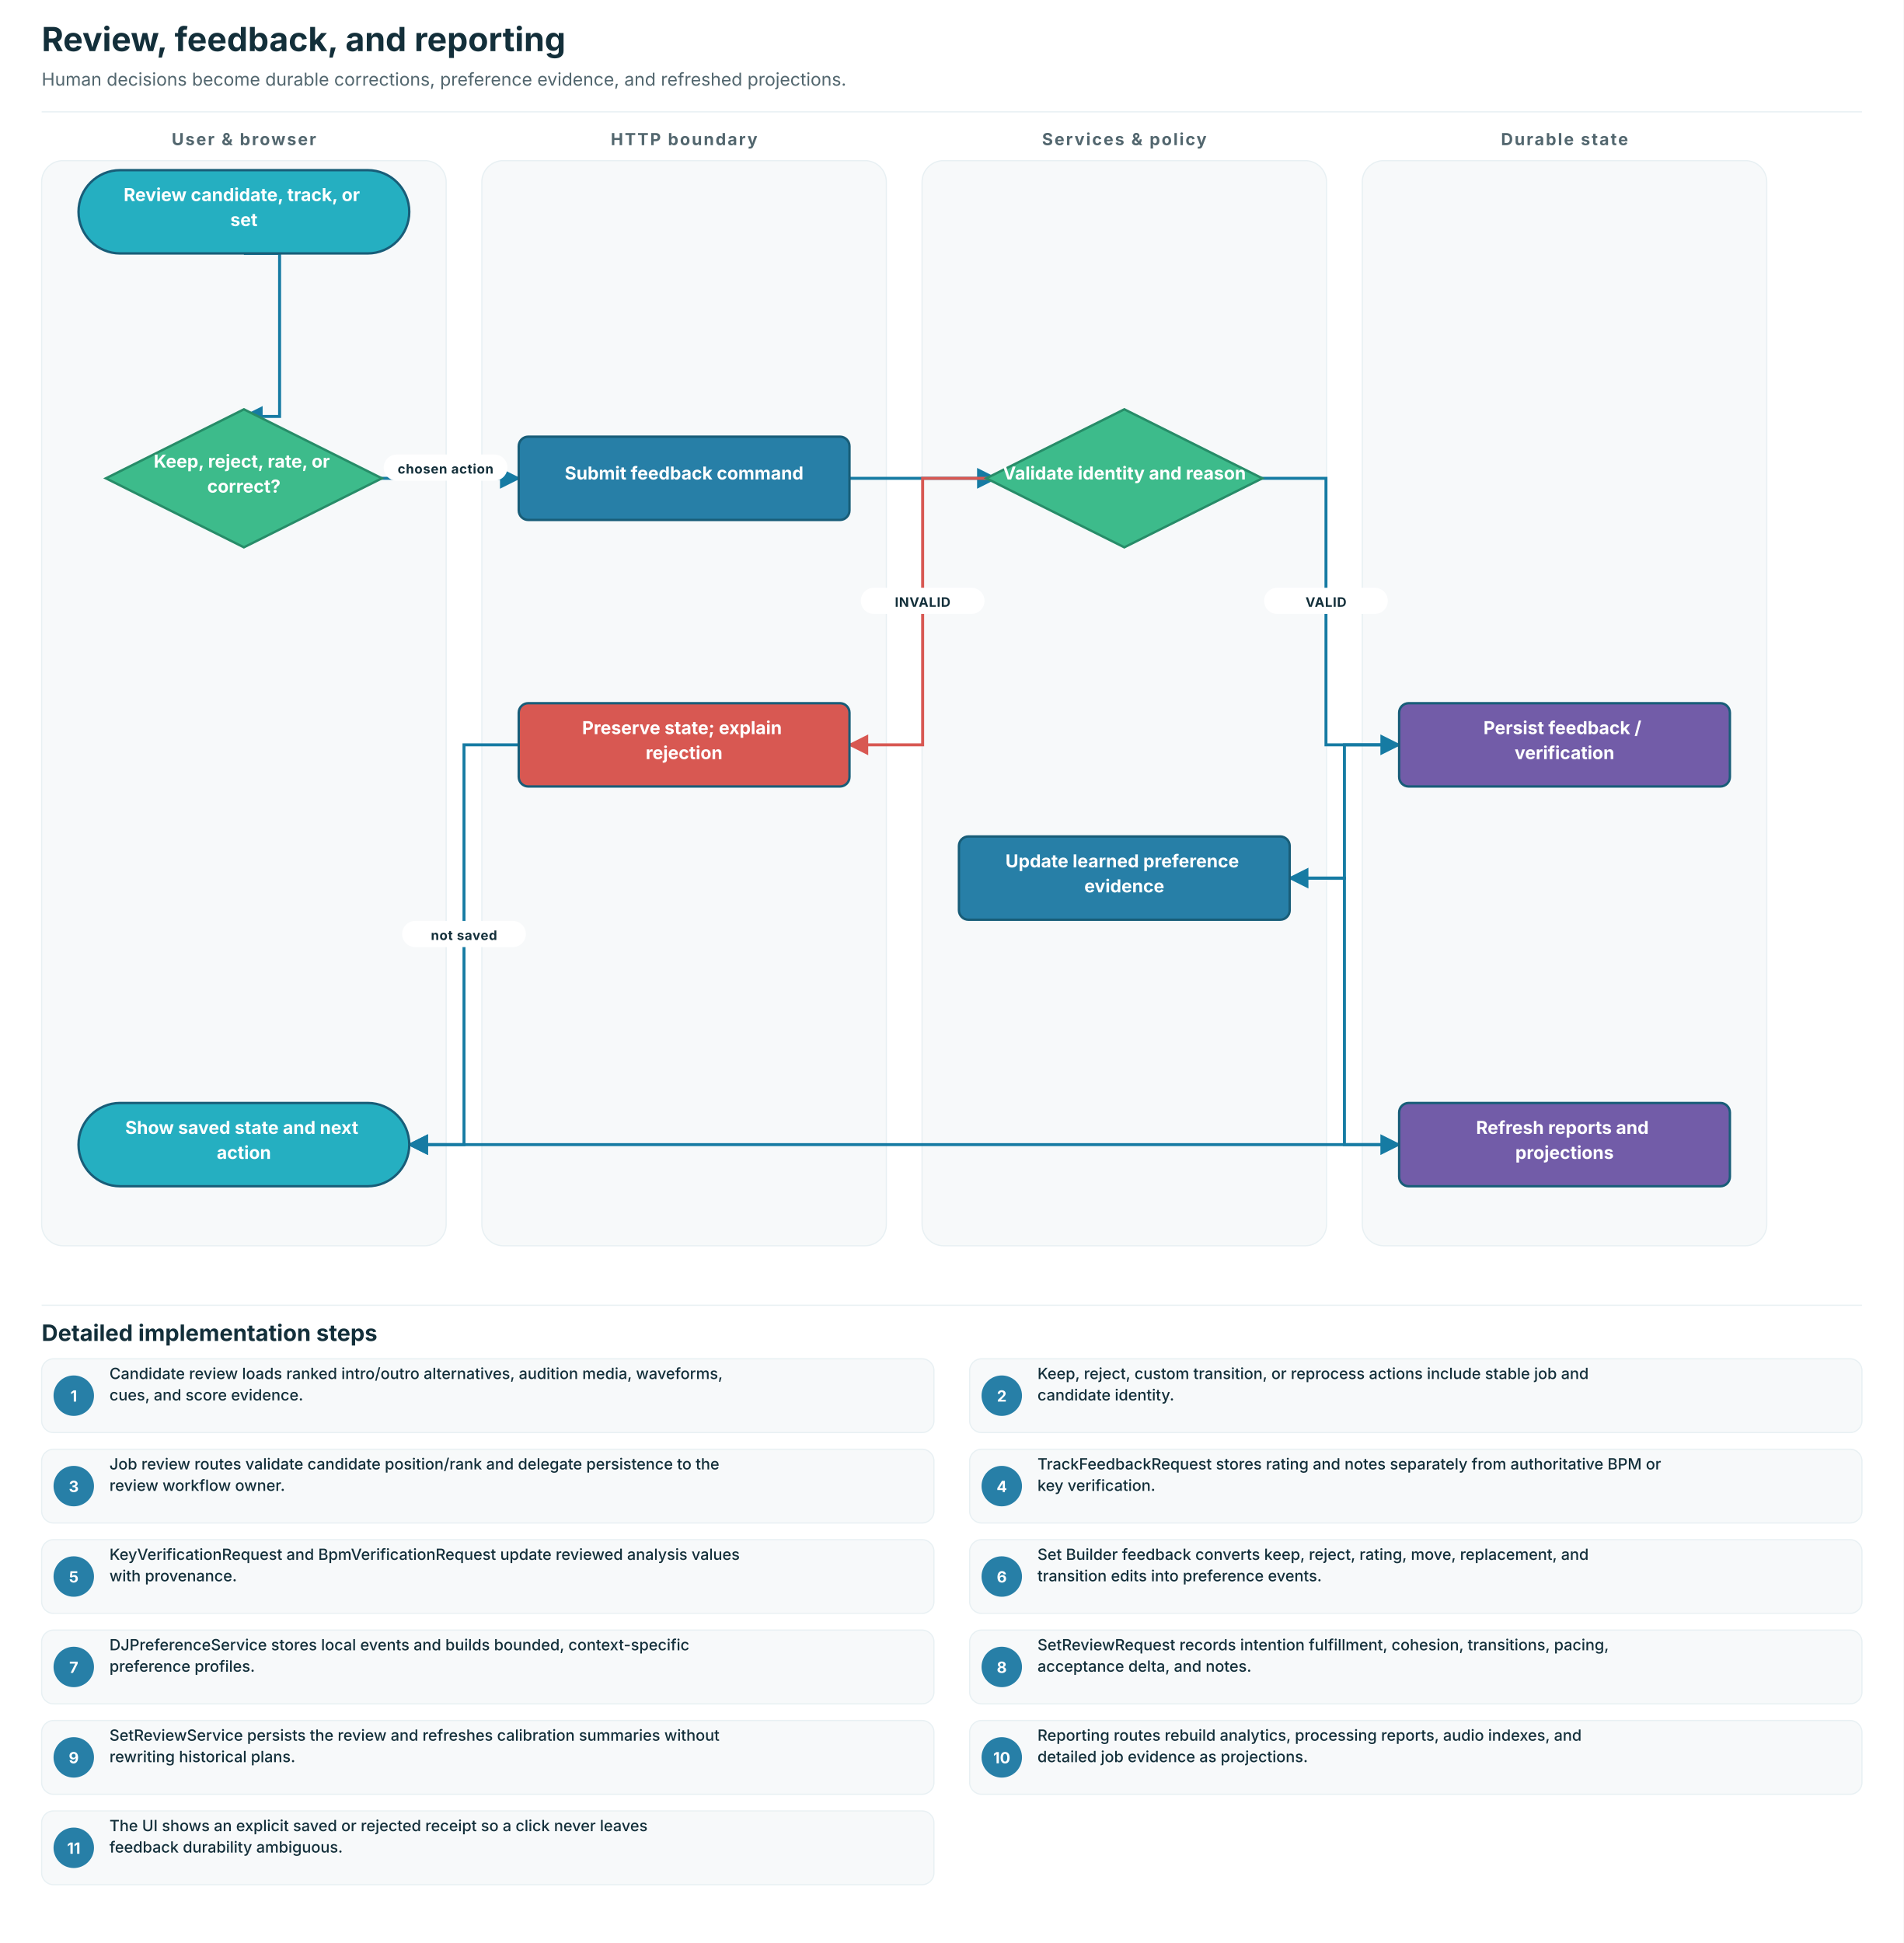
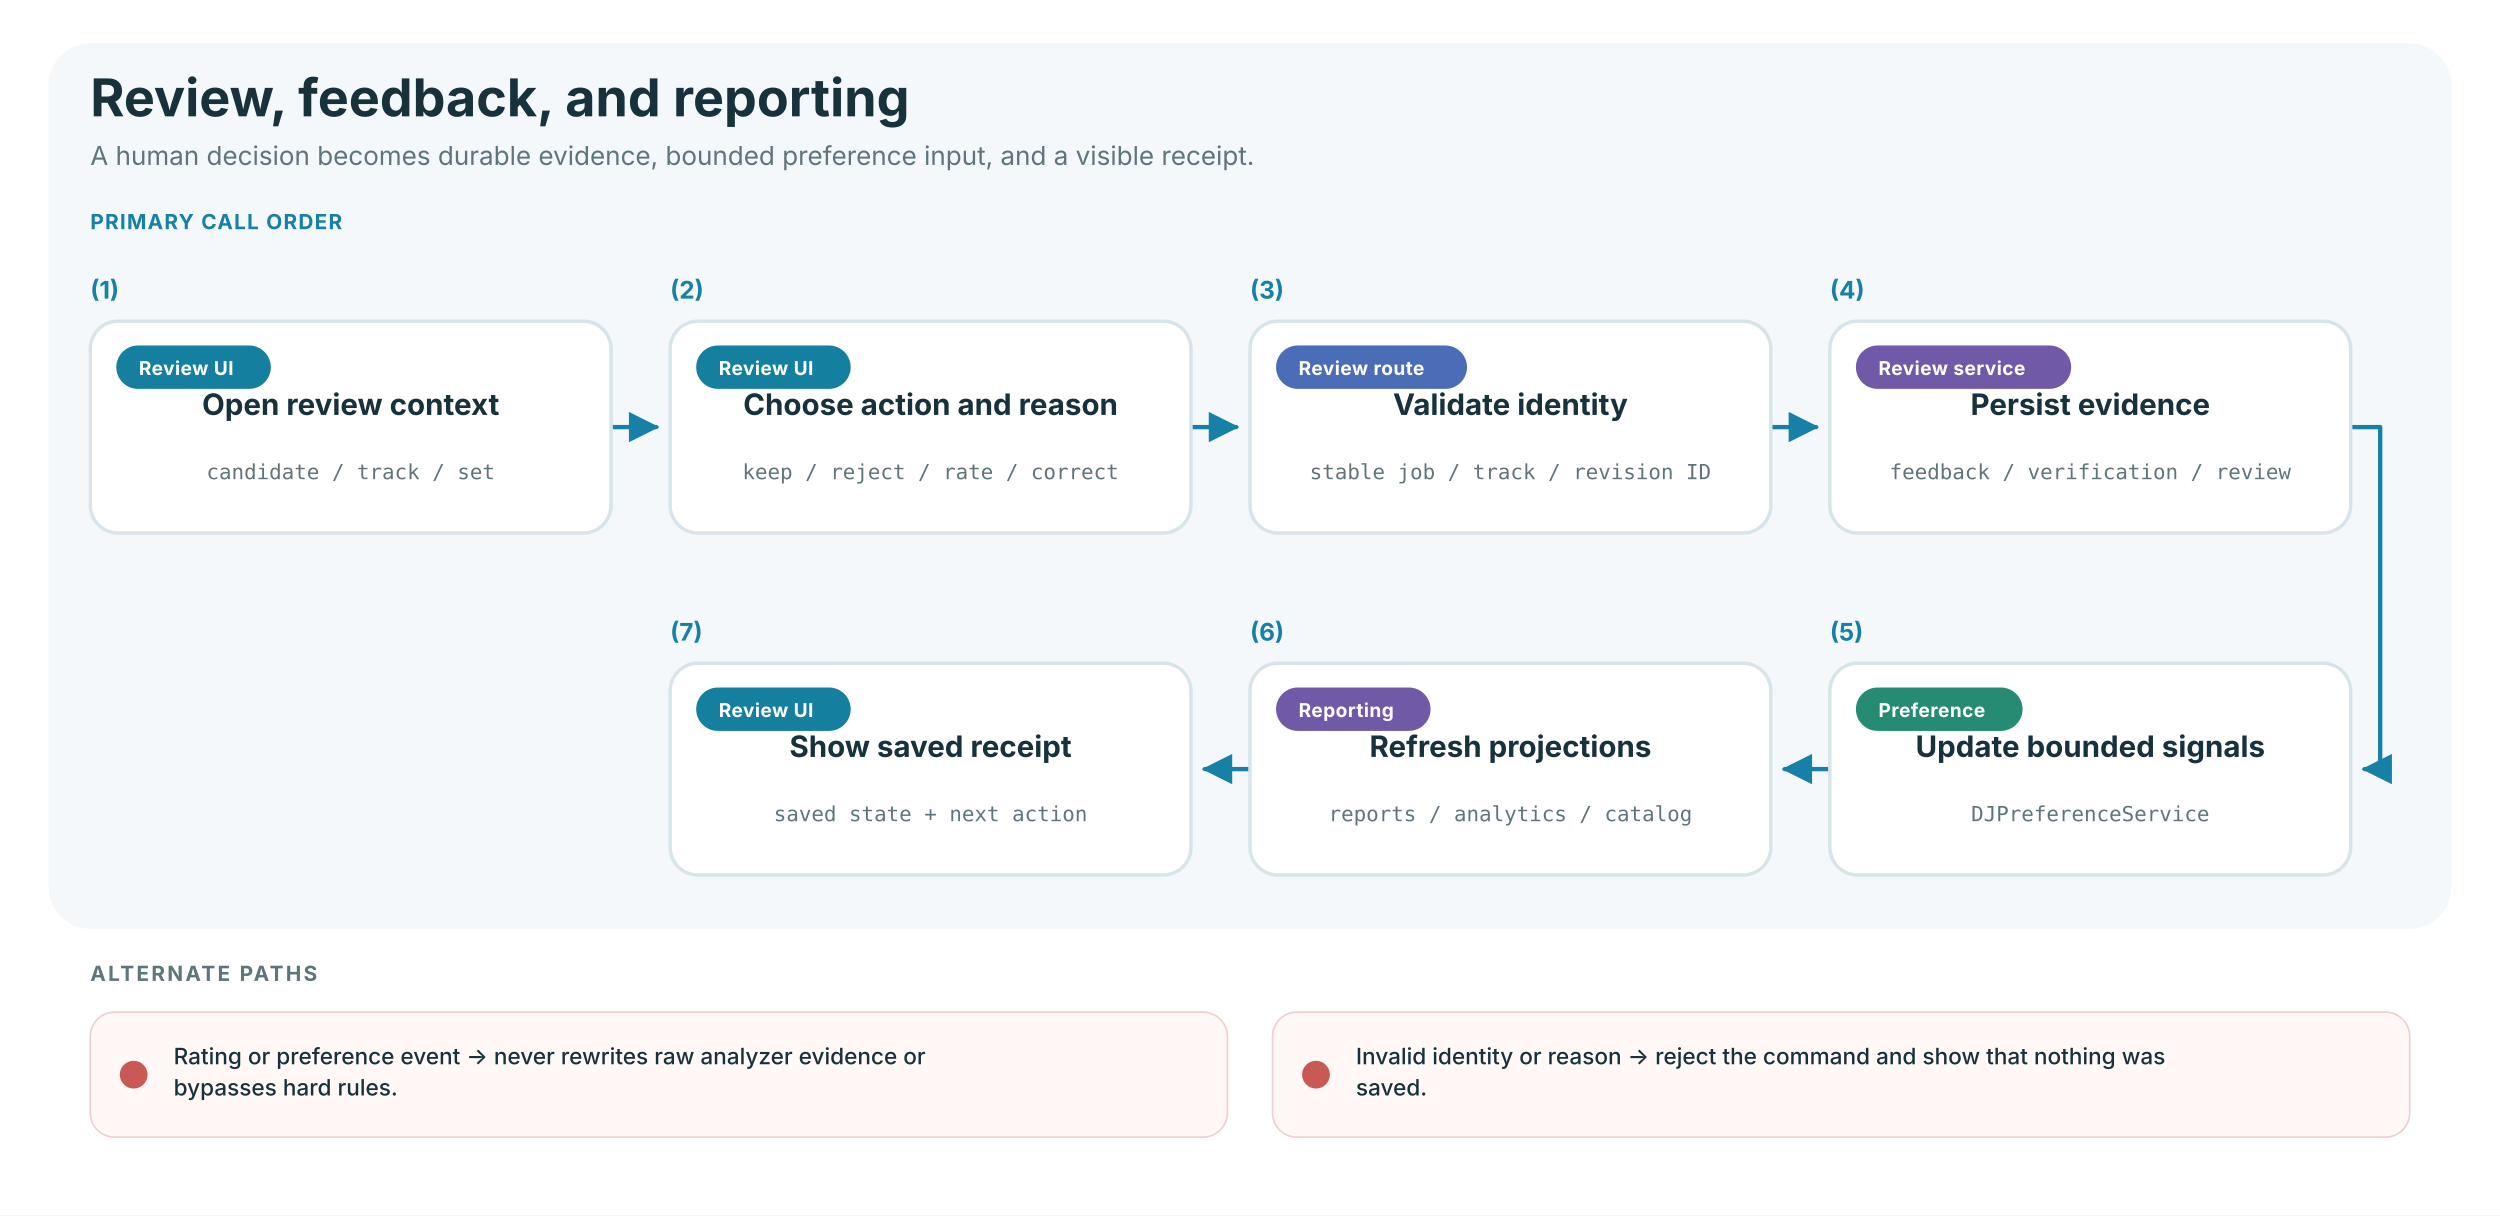
- <svg xmlns="http://www.w3.org/2000/svg" width="1600" height="1633" viewBox="0 0 1600 1633" role="img" aria-labelledby="title desc">
+ <svg xmlns="http://www.w3.org/2000/svg" width="1440" height="700" viewBox="0 0 1440 700" role="img" aria-labelledby="title desc">
  <defs>
    <marker id="arrow" viewBox="0 0 10 10" refX="9" refY="5" markerWidth="7" markerHeight="7" orient="auto-start-reverse">
-       <path d="M 0 0 L 10 5 L 0 10 z" fill="#167ba3" />
-     </marker>
-     <marker id="arrow-failure" viewBox="0 0 10 10" refX="9" refY="5" markerWidth="7" markerHeight="7" orient="auto-start-reverse">
-       <path d="M 0 0 L 10 5 L 0 10 z" fill="#d85852" />
+       <path d="M 0 0 L 10 5 L 0 10 z" fill="#1680a6" />
    </marker>
    <style>
-       .title { font: 700 28px system-ui, -apple-system, sans-serif; fill: #132f3a; }
-       .subtitle { font: 400 15px system-ui, -apple-system, sans-serif; fill: #52666e; }
-       .lane-label {
-         font: 700 14px system-ui, -apple-system, sans-serif;
+       .title { font: 750 30px system-ui, -apple-system, sans-serif; fill: #18323c; }
+       .subtitle { font: 400 15px system-ui, -apple-system, sans-serif; fill: #60747c; }
+       .order-note {
+         font: 650 12px system-ui, -apple-system, sans-serif;
+         fill: #1680a6;
+         letter-spacing: .7px;
+       }
+       .call-number { font: 700 14px system-ui, -apple-system, sans-serif; fill: #1680a6; }
+       .owner { font: 700 11px system-ui, -apple-system, sans-serif; fill: #ffffff; letter-spacing: .25px; }
+       .call-title { font: 720 17px system-ui, -apple-system, sans-serif; fill: #18323c; }
+       .symbol { font: 500 12px ui-monospace, SFMono-Regular, Menlo, monospace; fill: #60747c; }
+       .arrow {
+         fill: none;
+         stroke: #1680a6;
+         stroke-width: 2.5;
+         stroke-linecap: round;
+         stroke-linejoin: round;
+       }
+       .alternate-title {
+         font: 750 12px system-ui, -apple-system, sans-serif;
+         fill: #60747c;
        letter-spacing: 1.3px;
-         fill: #52666e;
-         text-transform: uppercase;
      }
-       .node-label { font: 700 15px system-ui, -apple-system, sans-serif; }
-       .edge-label {
-         font: 700 11px system-ui, -apple-system, sans-serif;
-         fill: #132f3a;
-         letter-spacing: .4px;
-       }
-       .details-title { font: 700 19px system-ui, -apple-system, sans-serif; fill: #132f3a; }
-       .step-number { font: 700 13px system-ui, -apple-system, sans-serif; fill: #ffffff; }
-       .step-text { font: 500 13px system-ui, -apple-system, sans-serif; fill: #132f3a; }
+       .alternate-text { font: 500 13px system-ui, -apple-system, sans-serif; fill: #18323c; }
    </style>
  </defs>
-   <rect width="1600" height="1633" fill="#ffffff" />
-   <text class="title" x="35" y="43">Review, feedback, and reporting</text>
-   <text class="subtitle" x="35" y="72">Human decisions become durable corrections, preference evidence, and refreshed projections.</text>
-   <line x1="35" y1="94" x2="1565" y2="94" stroke="#e8f0f3" />
-   <rect x="35.0" y="135" width="340" height="912" rx="18" fill="#f7f9fa" stroke="#e8f0f3" />
-   <rect x="405.0" y="135" width="340" height="912" rx="18" fill="#f7f9fa" stroke="#e8f0f3" />
-   <rect x="775.0" y="135" width="340" height="912" rx="18" fill="#f7f9fa" stroke="#e8f0f3" />
-   <rect x="1145.0" y="135" width="340" height="912" rx="18" fill="#f7f9fa" stroke="#e8f0f3" />
-   <text class="lane-label" x="205" y="122" text-anchor="middle">User &amp; browser</text>
-   <text class="lane-label" x="575" y="122" text-anchor="middle">HTTP boundary</text>
-   <text class="lane-label" x="945" y="122" text-anchor="middle">Services &amp; policy</text>
-   <text class="lane-label" x="1315" y="122" text-anchor="middle">Durable state</text>
-   <g>
-     <path d="M 205.0 213.0 H 235.0 V 350.0 H 205.0" fill="none" stroke="#167ba3" stroke-width="2.5" marker-end="url(#arrow)" />
-   </g>
-   <g>
-     <path d="M 313.0 402.0 H 374.5 V 402.0 H 436.0" fill="none" stroke="#167ba3" stroke-width="2.5" marker-end="url(#arrow)" />
-     <rect x="322.5" y="382.0" width="104" height="22" rx="11" fill="#ffffff" />
-     <text class="edge-label" x="374.5" y="398.0" text-anchor="middle">chosen action</text>
-   </g>
-   <g>
-     <path d="M 714.0 402.0 H 775.5 V 402.0 H 837.0" fill="none" stroke="#167ba3" stroke-width="2.5" marker-end="url(#arrow)" />
-   </g>
-   <g>
-     <path d="M 1053.0 402.0 H 1114.5 V 626.0 H 1176.0" fill="none" stroke="#167ba3" stroke-width="2.5" marker-end="url(#arrow)" />
-     <rect x="1062.5" y="494.0" width="104" height="22" rx="11" fill="#ffffff" />
-     <text class="edge-label" x="1114.5" y="510.0" text-anchor="middle">VALID</text>
-   </g>
-   <g>
-     <path d="M 837.0 402.0 H 775.5 V 626.0 H 714.0" fill="none" stroke="#d85852" stroke-width="2.5" marker-end="url(#arrow-failure)" />
-     <rect x="723.5" y="494.0" width="104" height="22" rx="11" fill="#ffffff" />
-     <text class="edge-label" x="775.5" y="510.0" text-anchor="middle">INVALID</text>
-   </g>
-   <g>
-     <path d="M 1176.0 626.0 H 1130.0 V 738.0 H 1084.0" fill="none" stroke="#167ba3" stroke-width="2.5" marker-end="url(#arrow)" />
-   </g>
-   <g>
-     <path d="M 1084.0 738.0 H 1130.0 V 962.0 H 1176.0" fill="none" stroke="#167ba3" stroke-width="2.5" marker-end="url(#arrow)" />
-   </g>
-   <g>
-     <path d="M 1176.0 962.0 H 760.0 V 962.0 H 344.0" fill="none" stroke="#167ba3" stroke-width="2.5" marker-end="url(#arrow)" />
-   </g>
-   <g>
-     <path d="M 436.0 626.0 H 390.0 V 962.0 H 344.0" fill="none" stroke="#167ba3" stroke-width="2.5" marker-end="url(#arrow)" />
-     <rect x="338.0" y="774.0" width="104" height="22" rx="11" fill="#ffffff" />
-     <text class="edge-label" x="390.0" y="790.0" text-anchor="middle">not saved</text>
-   </g>
-   <g id="review">
-     <rect x="66.0" y="143.0" width="278" height="70" rx="35" fill="#25afc1" stroke="#185d78" stroke-width="2" />
-     <text class="node-label" fill="#ffffff" text-anchor="middle">
-       <tspan x="205.0" y="169.0">Review candidate, track, or</tspan>
-       <tspan x="205.0" y="190.0">set</tspan>
+   <rect width="1440" height="700" fill="#ffffff" />
+   <rect x="28" y="25" width="1384" height="510" rx="24" fill="#f4f8fa" />
+   <text class="title" x="52" y="67">Review, feedback, and reporting</text>
+   <text class="subtitle" x="52" y="95">A human decision becomes durable evidence, bounded preference input, and a visible receipt.</text>
+   <text class="order-note" x="52" y="132">PRIMARY CALL ORDER</text>
+   <path class="arrow" d="M 352 246.0 H 378" marker-end="url(#arrow)" />
+   <path class="arrow" d="M 686 246.0 H 712" marker-end="url(#arrow)" />
+   <path class="arrow" d="M 1020 246.0 H 1046" marker-end="url(#arrow)" />
+   <path class="arrow" d="M 1354 246.0 H 1371.0 V 443.0 H 1362" marker-end="url(#arrow)" />
+   <path class="arrow" d="M 1054 443.0 H 1028" marker-end="url(#arrow)" />
+   <path class="arrow" d="M 720 443.0 H 694" marker-end="url(#arrow)" />
+   <g class="call" id="call-1">
+     <text class="call-number" x="52.0" y="172.0">(1)</text>
+     <rect x="52" y="185" width="300" height="122" rx="16" fill="#ffffff" stroke="#d7e4e9" stroke-width="2" />
+     <rect x="67" y="199" width="89" height="25" rx="12.5" fill="#147f9f" />
+     <text class="owner" x="80" y="216">Review UI</text>
+     <text class="call-title" text-anchor="middle">
+       <tspan x="202.0" y="239.0">Open review context</tspan>
+     </text>
+     <text class="symbol" text-anchor="middle">
+       <tspan x="202.0" y="276.0">candidate / track / set</tspan>
    </text>
  </g>
-   <g id="decision">
-     <polygon points="205,344 321,402 205,460 89,402" fill="#3dbb8b" stroke="#278c68" stroke-width="2" />
-     <text class="node-label" fill="#ffffff" text-anchor="middle">
-       <tspan x="205.0" y="393.0">Keep, reject, rate, or</tspan>
-       <tspan x="205.0" y="414.0">correct?</tspan>
+   <g class="call" id="call-2">
+     <text class="call-number" x="386.0" y="172.0">(2)</text>
+     <rect x="386" y="185" width="300" height="122" rx="16" fill="#ffffff" stroke="#d7e4e9" stroke-width="2" />
+     <rect x="401" y="199" width="89" height="25" rx="12.5" fill="#147f9f" />
+     <text class="owner" x="414" y="216">Review UI</text>
+     <text class="call-title" text-anchor="middle">
+       <tspan x="536.0" y="239.0">Choose action and reason</tspan>
+     </text>
+     <text class="symbol" text-anchor="middle">
+       <tspan x="536.0" y="276.0">keep / reject / rate / correct</tspan>
    </text>
  </g>
-   <g id="submit">
-     <rect x="436.0" y="367.0" width="278" height="70" rx="8" fill="#277fa7" stroke="#185d78" stroke-width="2" />
-     <text class="node-label" fill="#ffffff" text-anchor="middle">
-       <tspan x="575.0" y="403.0">Submit feedback command</tspan>
+   <g class="call" id="call-3">
+     <text class="call-number" x="720.0" y="172.0">(3)</text>
+     <rect x="720" y="185" width="300" height="122" rx="16" fill="#ffffff" stroke="#d7e4e9" stroke-width="2" />
+     <rect x="735" y="199" width="110" height="25" rx="12.5" fill="#4b6cb7" />
+     <text class="owner" x="748" y="216">Review route</text>
+     <text class="call-title" text-anchor="middle">
+       <tspan x="870.0" y="239.0">Validate identity</tspan>
+     </text>
+     <text class="symbol" text-anchor="middle">
+       <tspan x="870.0" y="276.0">stable job / track / revision ID</tspan>
    </text>
  </g>
-   <g id="validate">
-     <polygon points="945,344 1061,402 945,460 829,402" fill="#3dbb8b" stroke="#278c68" stroke-width="2" />
-     <text class="node-label" fill="#ffffff" text-anchor="middle">
-       <tspan x="945.0" y="403.0">Validate identity and reason</tspan>
+   <g class="call" id="call-4">
+     <text class="call-number" x="1054.0" y="172.0">(4)</text>
+     <rect x="1054" y="185" width="300" height="122" rx="16" fill="#ffffff" stroke="#d7e4e9" stroke-width="2" />
+     <rect x="1069" y="199" width="124" height="25" rx="12.5" fill="#705aa8" />
+     <text class="owner" x="1082" y="216">Review service</text>
+     <text class="call-title" text-anchor="middle">
+       <tspan x="1204.0" y="239.0">Persist evidence</tspan>
+     </text>
+     <text class="symbol" text-anchor="middle">
+       <tspan x="1204.0" y="276.0">feedback / verification / review</tspan>
    </text>
  </g>
-   <g id="persist">
-     <rect x="1176.0" y="591.0" width="278" height="70" rx="8" fill="#725ca8" stroke="#185d78" stroke-width="2" />
-     <text class="node-label" fill="#ffffff" text-anchor="middle">
-       <tspan x="1315.0" y="617.0">Persist feedback /</tspan>
-       <tspan x="1315.0" y="638.0">verification</tspan>
+   <g class="call" id="call-5">
+     <text class="call-number" x="1054.0" y="369.0">(5)</text>
+     <rect x="1054" y="382" width="300" height="122" rx="16" fill="#ffffff" stroke="#d7e4e9" stroke-width="2" />
+     <rect x="1069" y="396" width="96" height="25" rx="12.5" fill="#258b72" />
+     <text class="owner" x="1082" y="413">Preference</text>
+     <text class="call-title" text-anchor="middle">
+       <tspan x="1204.0" y="436.0">Update bounded signals</tspan>
+     </text>
+     <text class="symbol" text-anchor="middle">
+       <tspan x="1204.0" y="473.0">DJPreferenceService</tspan>
    </text>
  </g>
-   <g id="preference">
-     <rect x="806.0" y="703.0" width="278" height="70" rx="8" fill="#277fa7" stroke="#185d78" stroke-width="2" />
-     <text class="node-label" fill="#ffffff" text-anchor="middle">
-       <tspan x="945.0" y="729.0">Update learned preference</tspan>
-       <tspan x="945.0" y="750.0">evidence</tspan>
+   <g class="call" id="call-6">
+     <text class="call-number" x="720.0" y="369.0">(6)</text>
+     <rect x="720" y="382" width="300" height="122" rx="16" fill="#ffffff" stroke="#d7e4e9" stroke-width="2" />
+     <rect x="735" y="396" width="89" height="25" rx="12.5" fill="#705aa8" />
+     <text class="owner" x="748" y="413">Reporting</text>
+     <text class="call-title" text-anchor="middle">
+       <tspan x="870.0" y="436.0">Refresh projections</tspan>
+     </text>
+     <text class="symbol" text-anchor="middle">
+       <tspan x="870.0" y="473.0">reports / analytics / catalog</tspan>
    </text>
  </g>
-   <g id="projection">
-     <rect x="1176.0" y="927.0" width="278" height="70" rx="8" fill="#725ca8" stroke="#185d78" stroke-width="2" />
-     <text class="node-label" fill="#ffffff" text-anchor="middle">
-       <tspan x="1315.0" y="953.0">Refresh reports and</tspan>
-       <tspan x="1315.0" y="974.0">projections</tspan>
+   <g class="call" id="call-7">
+     <text class="call-number" x="386.0" y="369.0">(7)</text>
+     <rect x="386" y="382" width="300" height="122" rx="16" fill="#ffffff" stroke="#d7e4e9" stroke-width="2" />
+     <rect x="401" y="396" width="89" height="25" rx="12.5" fill="#147f9f" />
+     <text class="owner" x="414" y="413">Review UI</text>
+     <text class="call-title" text-anchor="middle">
+       <tspan x="536.0" y="436.0">Show saved receipt</tspan>
+     </text>
+     <text class="symbol" text-anchor="middle">
+       <tspan x="536.0" y="473.0">saved state + next action</tspan>
    </text>
  </g>
-   <g id="receipt">
-     <rect x="66.0" y="927.0" width="278" height="70" rx="35" fill="#25afc1" stroke="#185d78" stroke-width="2" />
-     <text class="node-label" fill="#ffffff" text-anchor="middle">
-       <tspan x="205.0" y="953.0">Show saved state and next</tspan>
-       <tspan x="205.0" y="974.0">action</tspan>
+   <text class="alternate-title" x="52" y="565">ALTERNATE PATHS</text>
+   <g class="alternate">
+     <rect x="52" y="583" width="655" height="72" rx="14" fill="#fff8f7" stroke="#eed1cf" />
+     <circle cx="77" cy="619" r="8" fill="#c95955" />
+     <text class="alternate-text">
+       <tspan x="100" y="613">Rating or preference event → never rewrites raw analyzer evidence or</tspan>
+       <tspan x="100" y="631">bypasses hard rules.</tspan>
    </text>
  </g>
-   <g id="reject">
-     <rect x="436.0" y="591.0" width="278" height="70" rx="8" fill="#d85852" stroke="#185d78" stroke-width="2" />
-     <text class="node-label" fill="#ffffff" text-anchor="middle">
-       <tspan x="575.0" y="617.0">Preserve state; explain</tspan>
-       <tspan x="575.0" y="638.0">rejection</tspan>
-     </text>
-   </g>
-   <line x1="35" y1="1097" x2="1565" y2="1097" stroke="#e8f0f3" />
-   <text class="details-title" x="35" y="1127">Detailed implementation steps</text>
-   <g class="step">
-     <rect x="35" y="1142" width="750" height="62" rx="10" fill="#f7f9fa" stroke="#e8f0f3" />
-     <circle cx="62" cy="1173" r="17" fill="#277fa7" />
-     <text class="step-number" x="62" y="1178" text-anchor="middle">1</text>
-     <text class="step-text">
-       <tspan x="92" y="1159">Candidate review loads ranked intro/outro alternatives, audition media, waveforms,</tspan>
-       <tspan x="92" y="1177">cues, and score evidence.</tspan>
-     </text>
-   </g>
-   <g class="step">
-     <rect x="815" y="1142" width="750" height="62" rx="10" fill="#f7f9fa" stroke="#e8f0f3" />
-     <circle cx="842" cy="1173" r="17" fill="#277fa7" />
-     <text class="step-number" x="842" y="1178" text-anchor="middle">2</text>
-     <text class="step-text">
-       <tspan x="872" y="1159">Keep, reject, custom transition, or reprocess actions include stable job and</tspan>
-       <tspan x="872" y="1177">candidate identity.</tspan>
-     </text>
-   </g>
-   <g class="step">
-     <rect x="35" y="1218" width="750" height="62" rx="10" fill="#f7f9fa" stroke="#e8f0f3" />
-     <circle cx="62" cy="1249" r="17" fill="#277fa7" />
-     <text class="step-number" x="62" y="1254" text-anchor="middle">3</text>
-     <text class="step-text">
-       <tspan x="92" y="1235">Job review routes validate candidate position/rank and delegate persistence to the</tspan>
-       <tspan x="92" y="1253">review workflow owner.</tspan>
-     </text>
-   </g>
-   <g class="step">
-     <rect x="815" y="1218" width="750" height="62" rx="10" fill="#f7f9fa" stroke="#e8f0f3" />
-     <circle cx="842" cy="1249" r="17" fill="#277fa7" />
-     <text class="step-number" x="842" y="1254" text-anchor="middle">4</text>
-     <text class="step-text">
-       <tspan x="872" y="1235">TrackFeedbackRequest stores rating and notes separately from authoritative BPM or</tspan>
-       <tspan x="872" y="1253">key verification.</tspan>
-     </text>
-   </g>
-   <g class="step">
-     <rect x="35" y="1294" width="750" height="62" rx="10" fill="#f7f9fa" stroke="#e8f0f3" />
-     <circle cx="62" cy="1325" r="17" fill="#277fa7" />
-     <text class="step-number" x="62" y="1330" text-anchor="middle">5</text>
-     <text class="step-text">
-       <tspan x="92" y="1311">KeyVerificationRequest and BpmVerificationRequest update reviewed analysis values</tspan>
-       <tspan x="92" y="1329">with provenance.</tspan>
-     </text>
-   </g>
-   <g class="step">
-     <rect x="815" y="1294" width="750" height="62" rx="10" fill="#f7f9fa" stroke="#e8f0f3" />
-     <circle cx="842" cy="1325" r="17" fill="#277fa7" />
-     <text class="step-number" x="842" y="1330" text-anchor="middle">6</text>
-     <text class="step-text">
-       <tspan x="872" y="1311">Set Builder feedback converts keep, reject, rating, move, replacement, and</tspan>
-       <tspan x="872" y="1329">transition edits into preference events.</tspan>
-     </text>
-   </g>
-   <g class="step">
-     <rect x="35" y="1370" width="750" height="62" rx="10" fill="#f7f9fa" stroke="#e8f0f3" />
-     <circle cx="62" cy="1401" r="17" fill="#277fa7" />
-     <text class="step-number" x="62" y="1406" text-anchor="middle">7</text>
-     <text class="step-text">
-       <tspan x="92" y="1387">DJPreferenceService stores local events and builds bounded, context-specific</tspan>
-       <tspan x="92" y="1405">preference profiles.</tspan>
-     </text>
-   </g>
-   <g class="step">
-     <rect x="815" y="1370" width="750" height="62" rx="10" fill="#f7f9fa" stroke="#e8f0f3" />
-     <circle cx="842" cy="1401" r="17" fill="#277fa7" />
-     <text class="step-number" x="842" y="1406" text-anchor="middle">8</text>
-     <text class="step-text">
-       <tspan x="872" y="1387">SetReviewRequest records intention fulfillment, cohesion, transitions, pacing,</tspan>
-       <tspan x="872" y="1405">acceptance delta, and notes.</tspan>
-     </text>
-   </g>
-   <g class="step">
-     <rect x="35" y="1446" width="750" height="62" rx="10" fill="#f7f9fa" stroke="#e8f0f3" />
-     <circle cx="62" cy="1477" r="17" fill="#277fa7" />
-     <text class="step-number" x="62" y="1482" text-anchor="middle">9</text>
-     <text class="step-text">
-       <tspan x="92" y="1463">SetReviewService persists the review and refreshes calibration summaries without</tspan>
-       <tspan x="92" y="1481">rewriting historical plans.</tspan>
-     </text>
-   </g>
-   <g class="step">
-     <rect x="815" y="1446" width="750" height="62" rx="10" fill="#f7f9fa" stroke="#e8f0f3" />
-     <circle cx="842" cy="1477" r="17" fill="#277fa7" />
-     <text class="step-number" x="842" y="1482" text-anchor="middle">10</text>
-     <text class="step-text">
-       <tspan x="872" y="1463">Reporting routes rebuild analytics, processing reports, audio indexes, and</tspan>
-       <tspan x="872" y="1481">detailed job evidence as projections.</tspan>
-     </text>
-   </g>
-   <g class="step">
-     <rect x="35" y="1522" width="750" height="62" rx="10" fill="#f7f9fa" stroke="#e8f0f3" />
-     <circle cx="62" cy="1553" r="17" fill="#277fa7" />
-     <text class="step-number" x="62" y="1558" text-anchor="middle">11</text>
-     <text class="step-text">
-       <tspan x="92" y="1539">The UI shows an explicit saved or rejected receipt so a click never leaves</tspan>
-       <tspan x="92" y="1557">feedback durability ambiguous.</tspan>
+   <g class="alternate">
+     <rect x="733" y="583" width="655" height="72" rx="14" fill="#fff8f7" stroke="#eed1cf" />
+     <circle cx="758" cy="619" r="8" fill="#c95955" />
+     <text class="alternate-text">
+       <tspan x="781" y="613">Invalid identity or reason → reject the command and show that nothing was</tspan>
+       <tspan x="781" y="631">saved.</tspan>
    </text>
  </g>
</svg>
